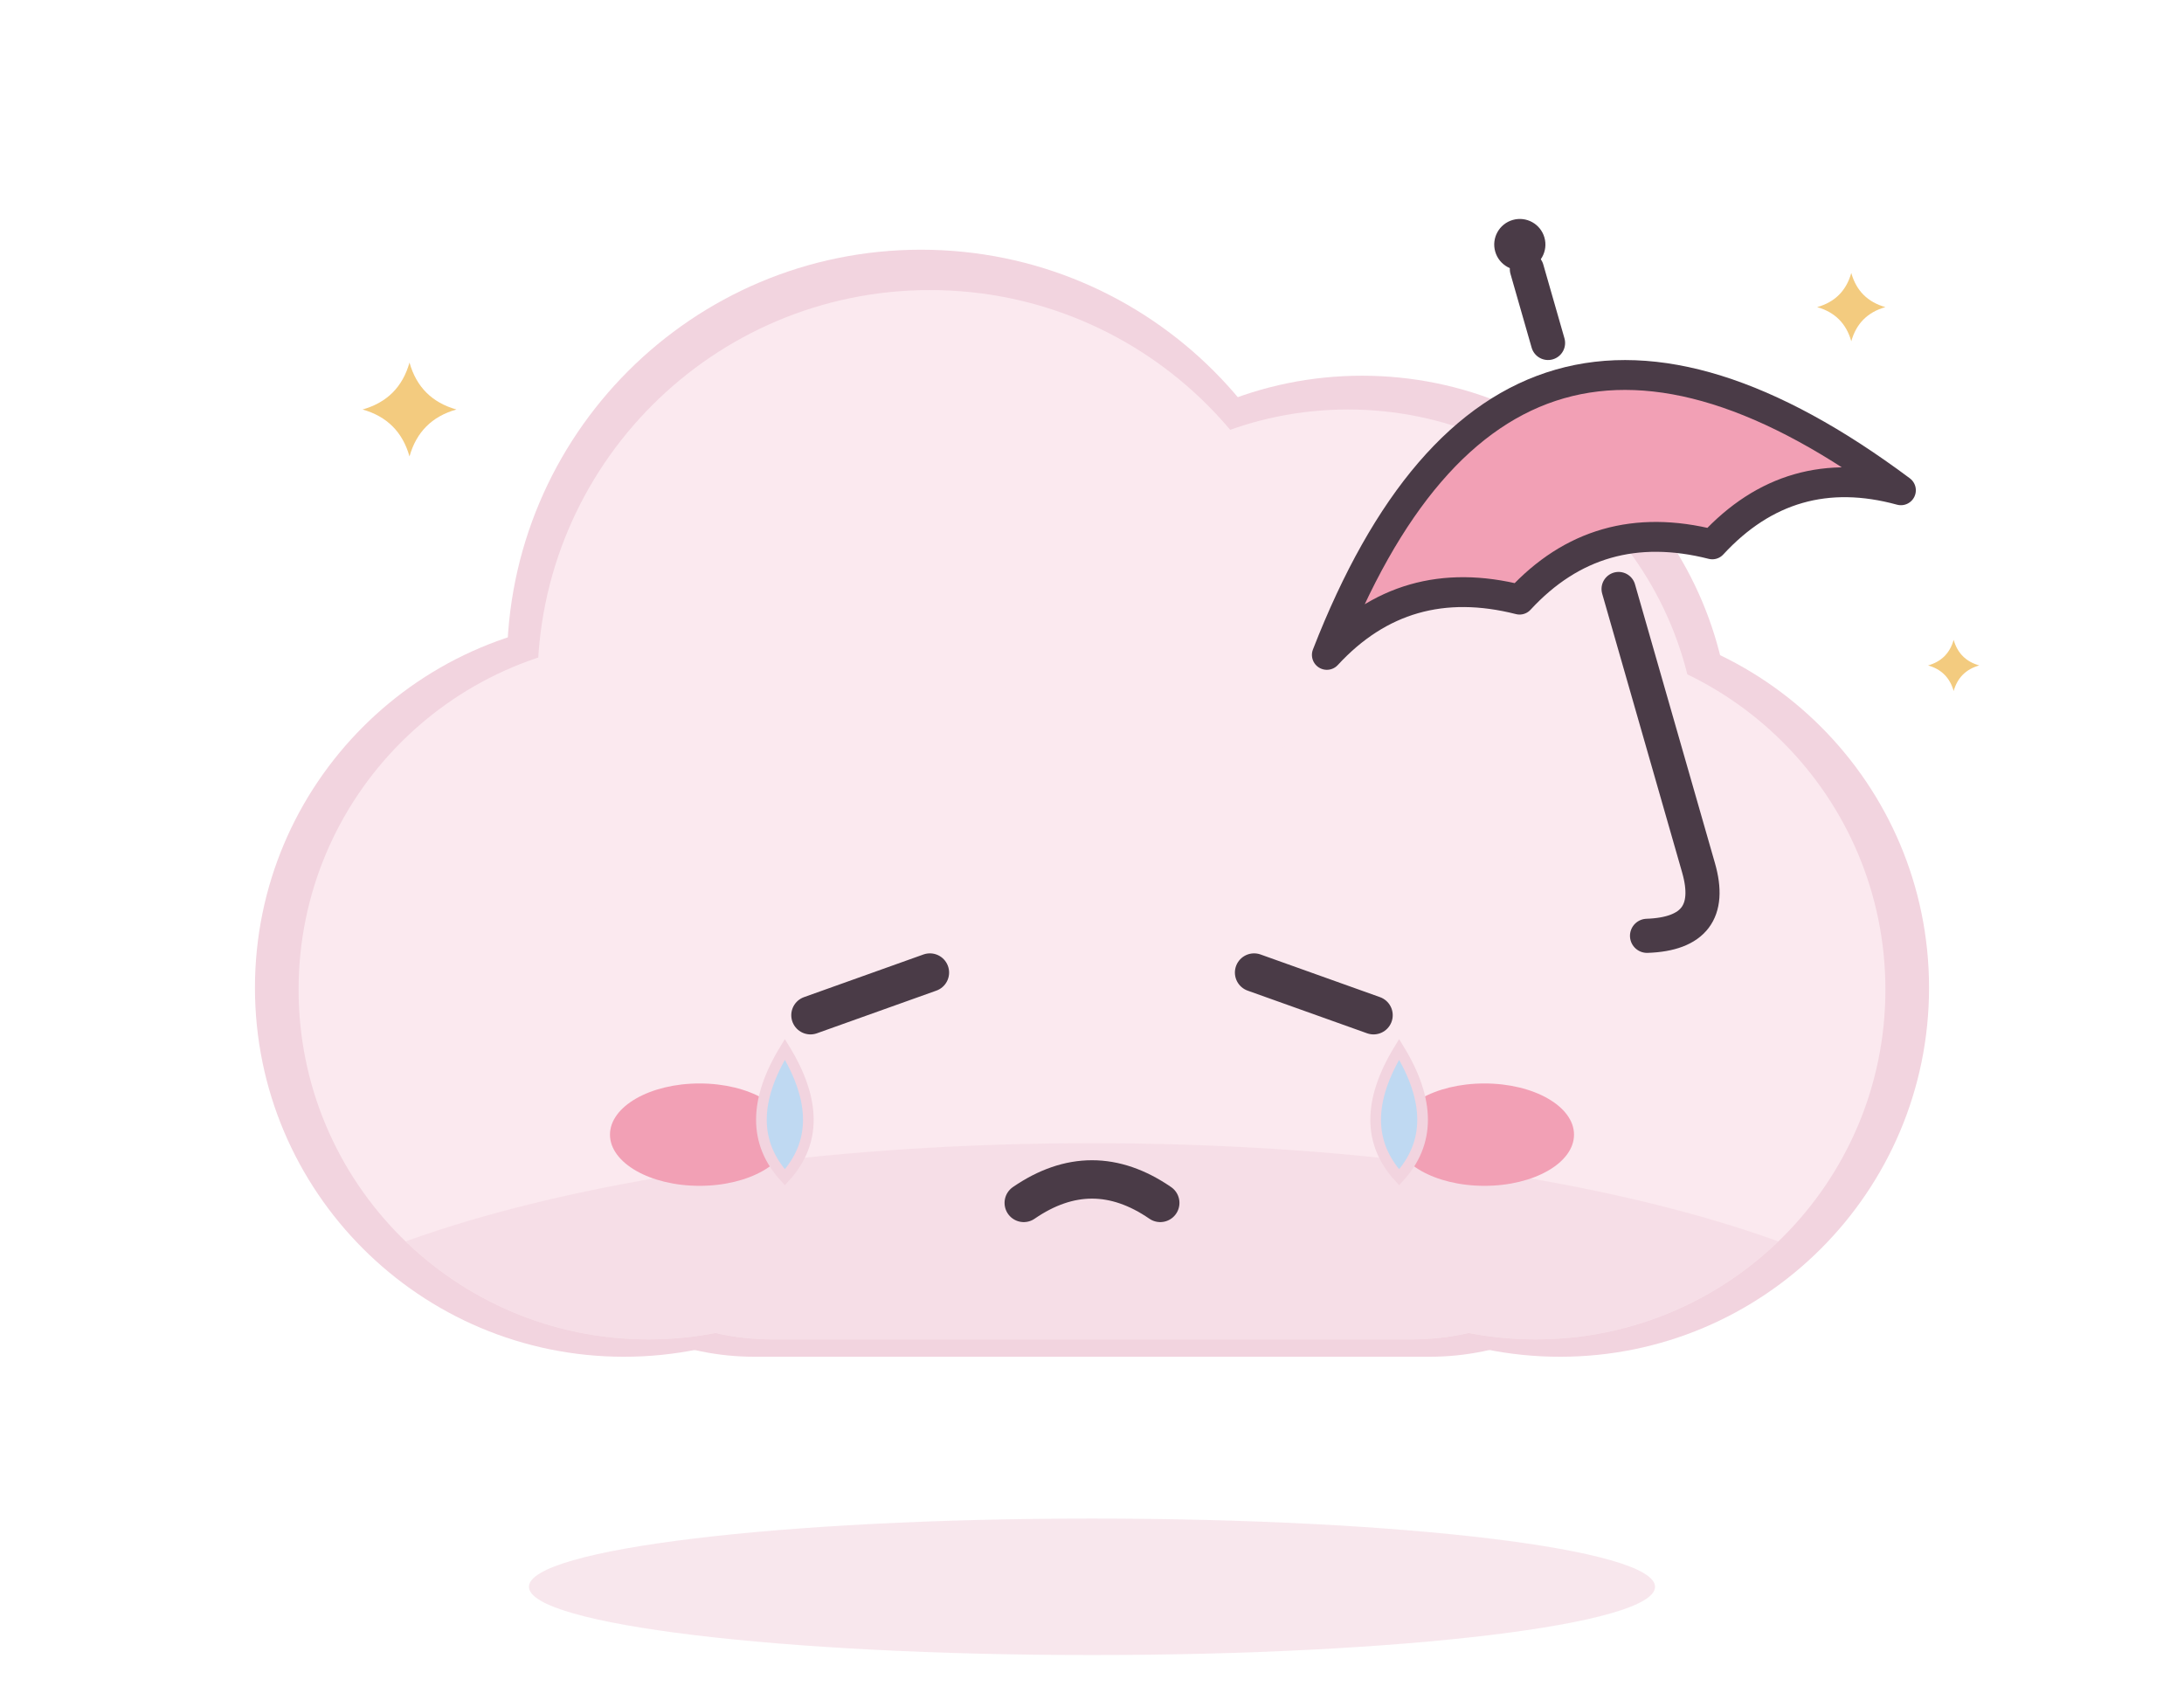
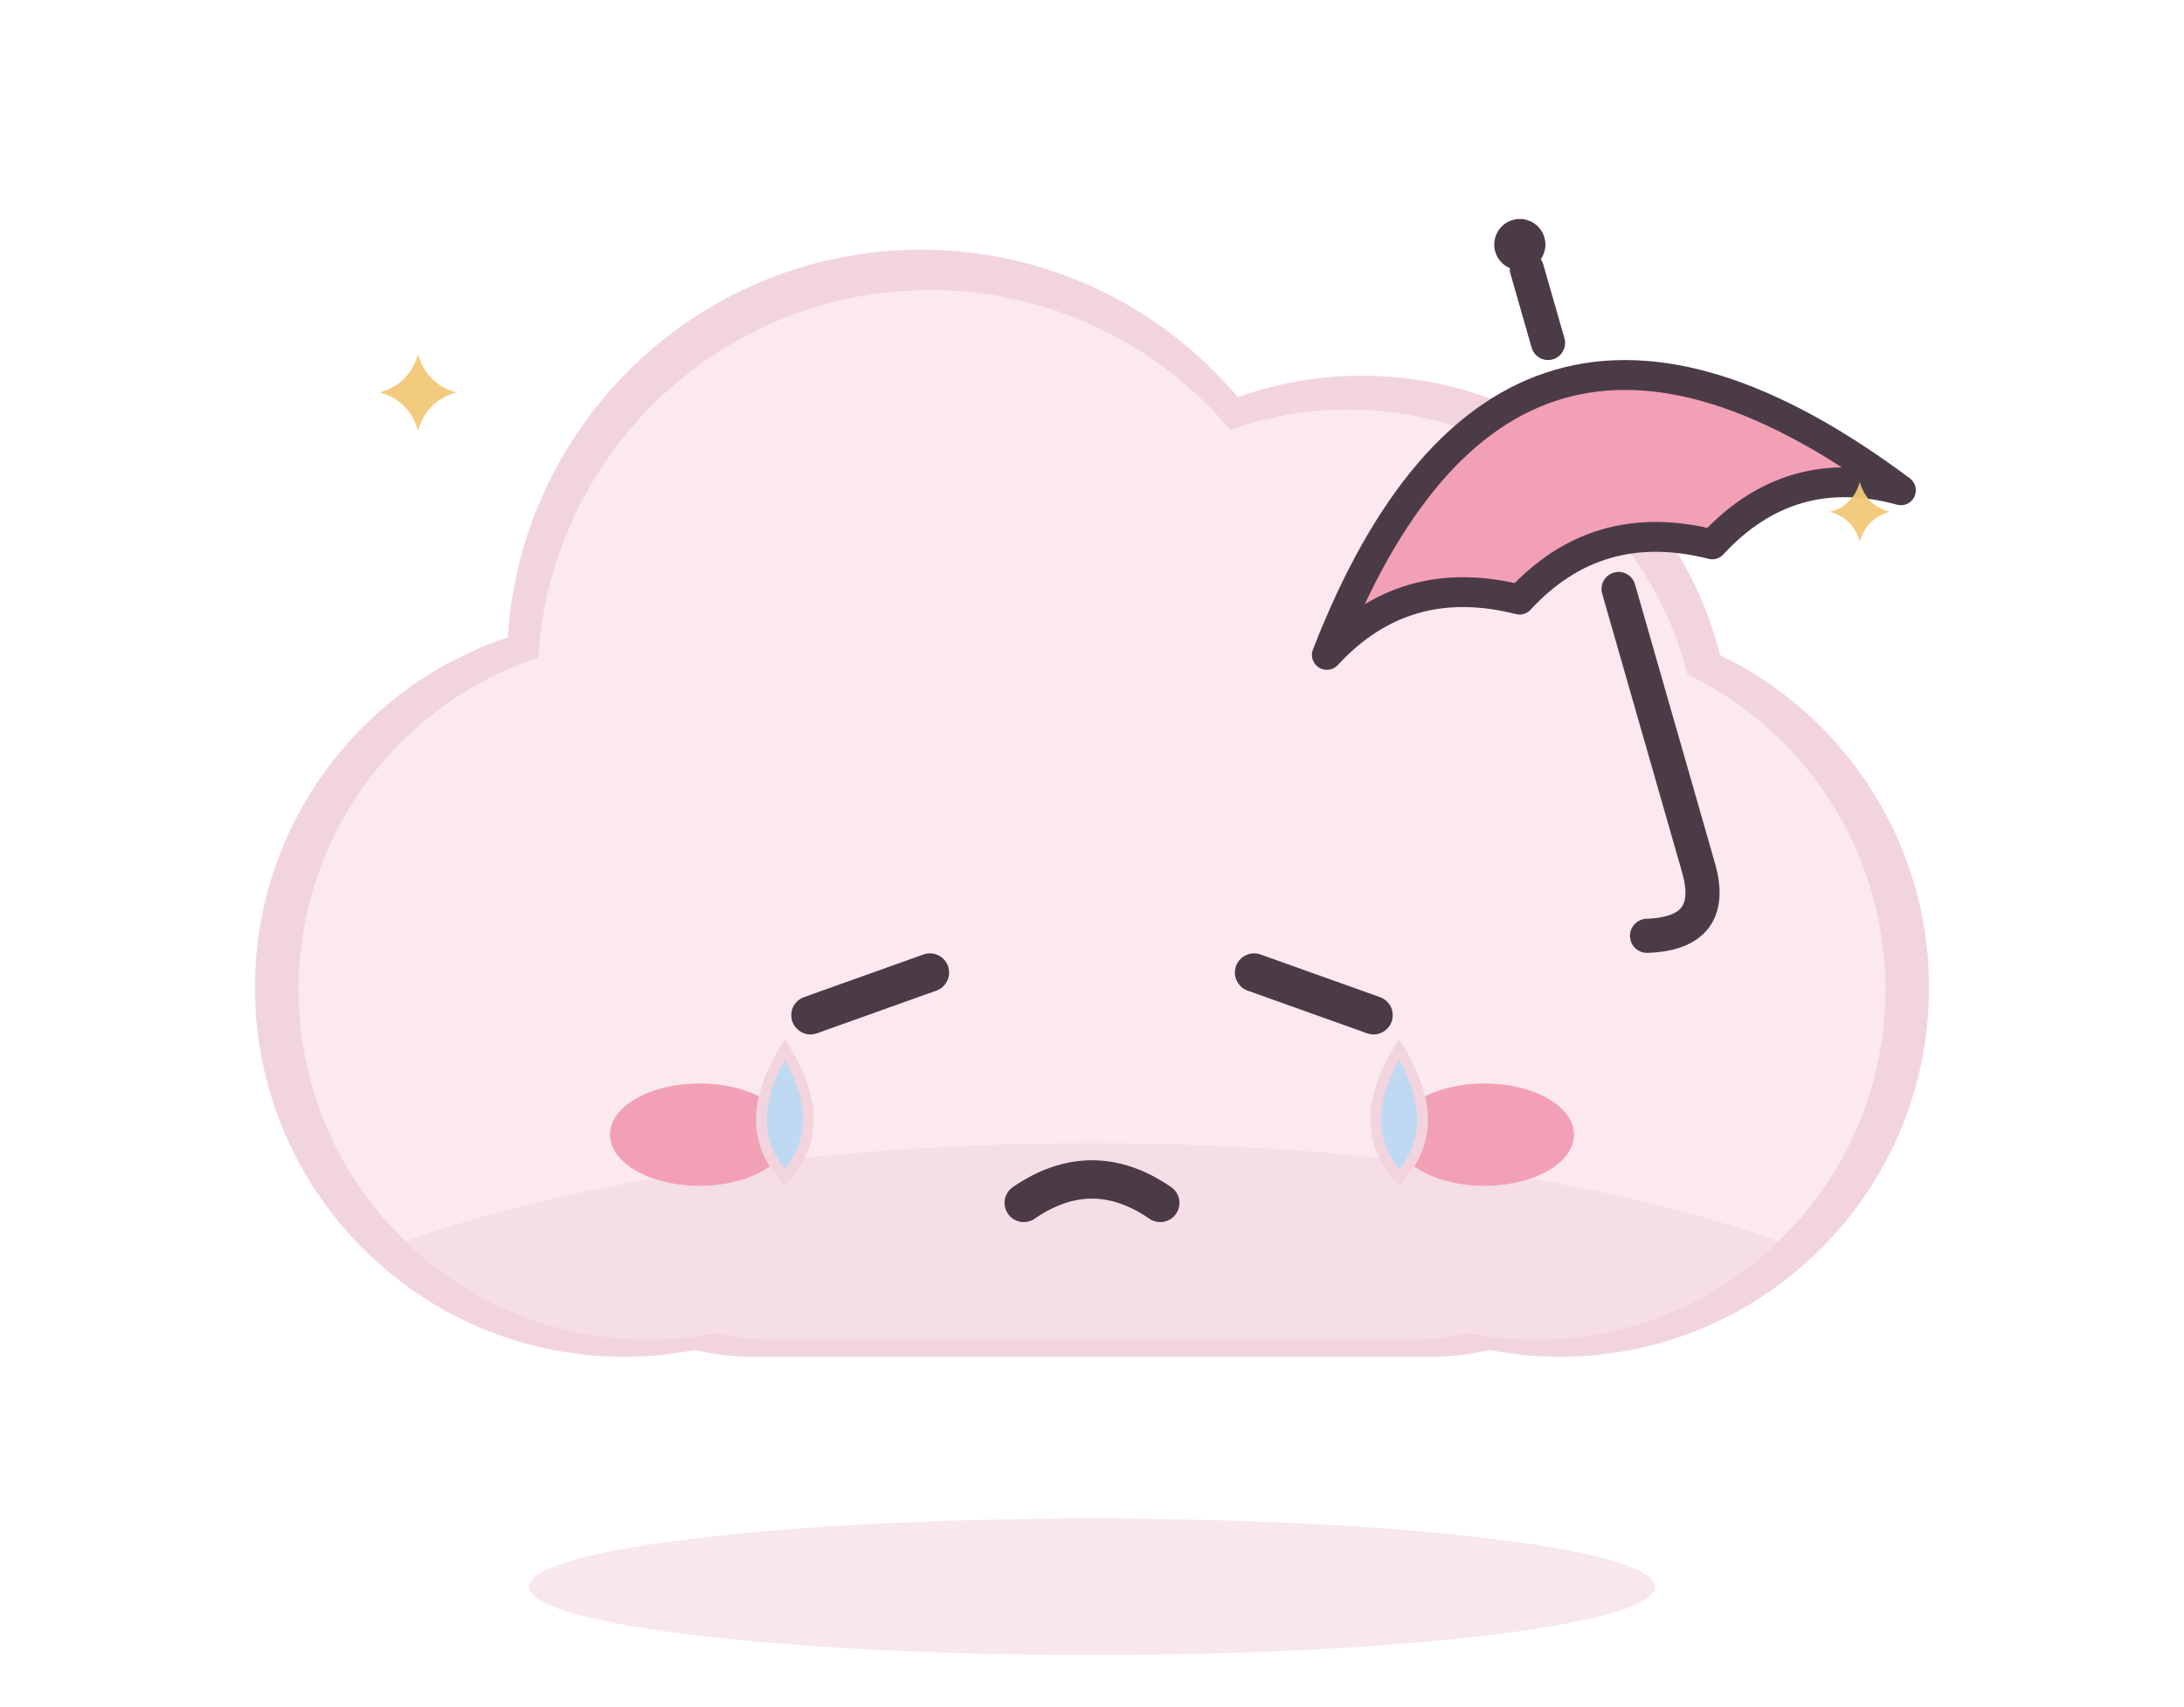
<svg xmlns="http://www.w3.org/2000/svg" viewBox="0 0 512 400">
  <defs>
    <clipPath id="corps">
      <circle cx="152" cy="232" r="82" />
      <circle cx="218" cy="160" r="92" />
      <circle cx="316" cy="178" r="82" />
      <circle cx="360" cy="232" r="82" />
      <rect x="122" y="196" width="268" height="118" rx="59" />
    </clipPath>
  </defs>
  <ellipse cx="256" cy="372" rx="132" ry="16" fill="#F2D4DF" opacity="0.55" />
  <g transform="translate(256 240) scale(1.055) translate(-256 -240)">
    <circle cx="152" cy="232" r="82" fill="#F2D4DF" />
    <circle cx="218" cy="160" r="92" fill="#F2D4DF" />
    <circle cx="316" cy="178" r="82" fill="#F2D4DF" />
    <circle cx="360" cy="232" r="82" fill="#F2D4DF" />
    <rect x="122" y="196" width="268" height="118" rx="59" fill="#F2D4DF" />
  </g>
  <circle cx="152" cy="232" r="82" fill="#FBE9EF" />
  <circle cx="218" cy="160" r="92" fill="#FBE9EF" />
  <circle cx="316" cy="178" r="82" fill="#FBE9EF" />
  <circle cx="360" cy="232" r="82" fill="#FBE9EF" />
  <rect x="122" y="196" width="268" height="118" rx="59" fill="#FBE9EF" />
  <ellipse cx="256" cy="334" rx="212" ry="66" fill="#F2D4DF" opacity="0.5" clip-path="url(#corps)" />
  <ellipse cx="164" cy="266" rx="21" ry="12" fill="#F2A0B5" />
  <ellipse cx="348" cy="266" rx="21" ry="12" fill="#F2A0B5" />
  <path d="M 190 238 L 218 228" stroke="#4A3B47" stroke-width="9" stroke-linecap="round" stroke-linejoin="round" fill="none" />
  <path d="M 294 228 L 322 238" stroke="#4A3B47" stroke-width="9" stroke-linecap="round" stroke-linejoin="round" fill="none" />
  <path d="M 240 282 Q 256 271 272 282" stroke="#4A3B47" stroke-width="9" stroke-linecap="round" stroke-linejoin="round" fill="none" />
  <g transform="rotate(-16 380 140)">
    <path d="M 380 138 L 380 206 Q 380 222 364 218" stroke="#4A3B47" stroke-width="8" stroke-linecap="round" stroke-linejoin="round" fill="none" />
    <path d="M 310 134 Q 380 42 450 134 Q 427 120 404 134 Q 380 120 357 134 Q 333 120 310 134 Z" fill="#F2A0B5" stroke="#4A3B47" stroke-width="7" stroke-linejoin="round" />
    <path d="M 380 60 L 380 78" stroke="#4A3B47" stroke-width="8" stroke-linecap="round" stroke-linejoin="round" fill="none" />
    <circle cx="380" cy="54" r="6" fill="#4A3B47" />
  </g>
  <path d="M 184 246 Q 173 264 184 276 Q 195 264 184 246 Z" fill="#BFD9F2" stroke="#F2D4DF" stroke-width="2.5" />
  <path d="M 328 246 Q 339 264 328 276 Q 317 264 328 246 Z" fill="#BFD9F2" stroke="#F2D4DF" stroke-width="2.5" />
-   <path d="M 96 85 Q 98.42 93.58 107 96 Q 98.42 98.42 96 107 Q 93.58 98.42 85 96 Q 93.58 93.58 96 85 Z" fill="#F2C879" opacity="0.95" />
-   <path d="M 434 64 Q 435.76 70.24 442 72 Q 435.76 73.76 434 80 Q 432.24 73.76 426 72 Q 432.24 70.24 434 64 Z" fill="#F2C879" opacity="0.95" />
-   <path d="M 458 150 Q 459.32 154.68 464 156 Q 459.32 157.32 458 162 Q 456.68 157.32 452 156 Q 456.68 154.68 458 150 Z" fill="#F2C879" opacity="0.95" />
+   <path d="M 98 83 Q 99.98 90.02 107 92 Q 99.98 93.98 98 101 Q 96.02 93.98 89 92 Q 96.02 90.02 98 83 Z" fill="#F2C879" opacity="0.95" />
+   <path d="M 436 113 Q 437.54 118.46 443 120 Q 437.54 121.54 436 127 Q 434.46 121.54 429 120 Q 434.46 118.46 436 113 Z" fill="#F2C879" opacity="0.95" />
</svg>
